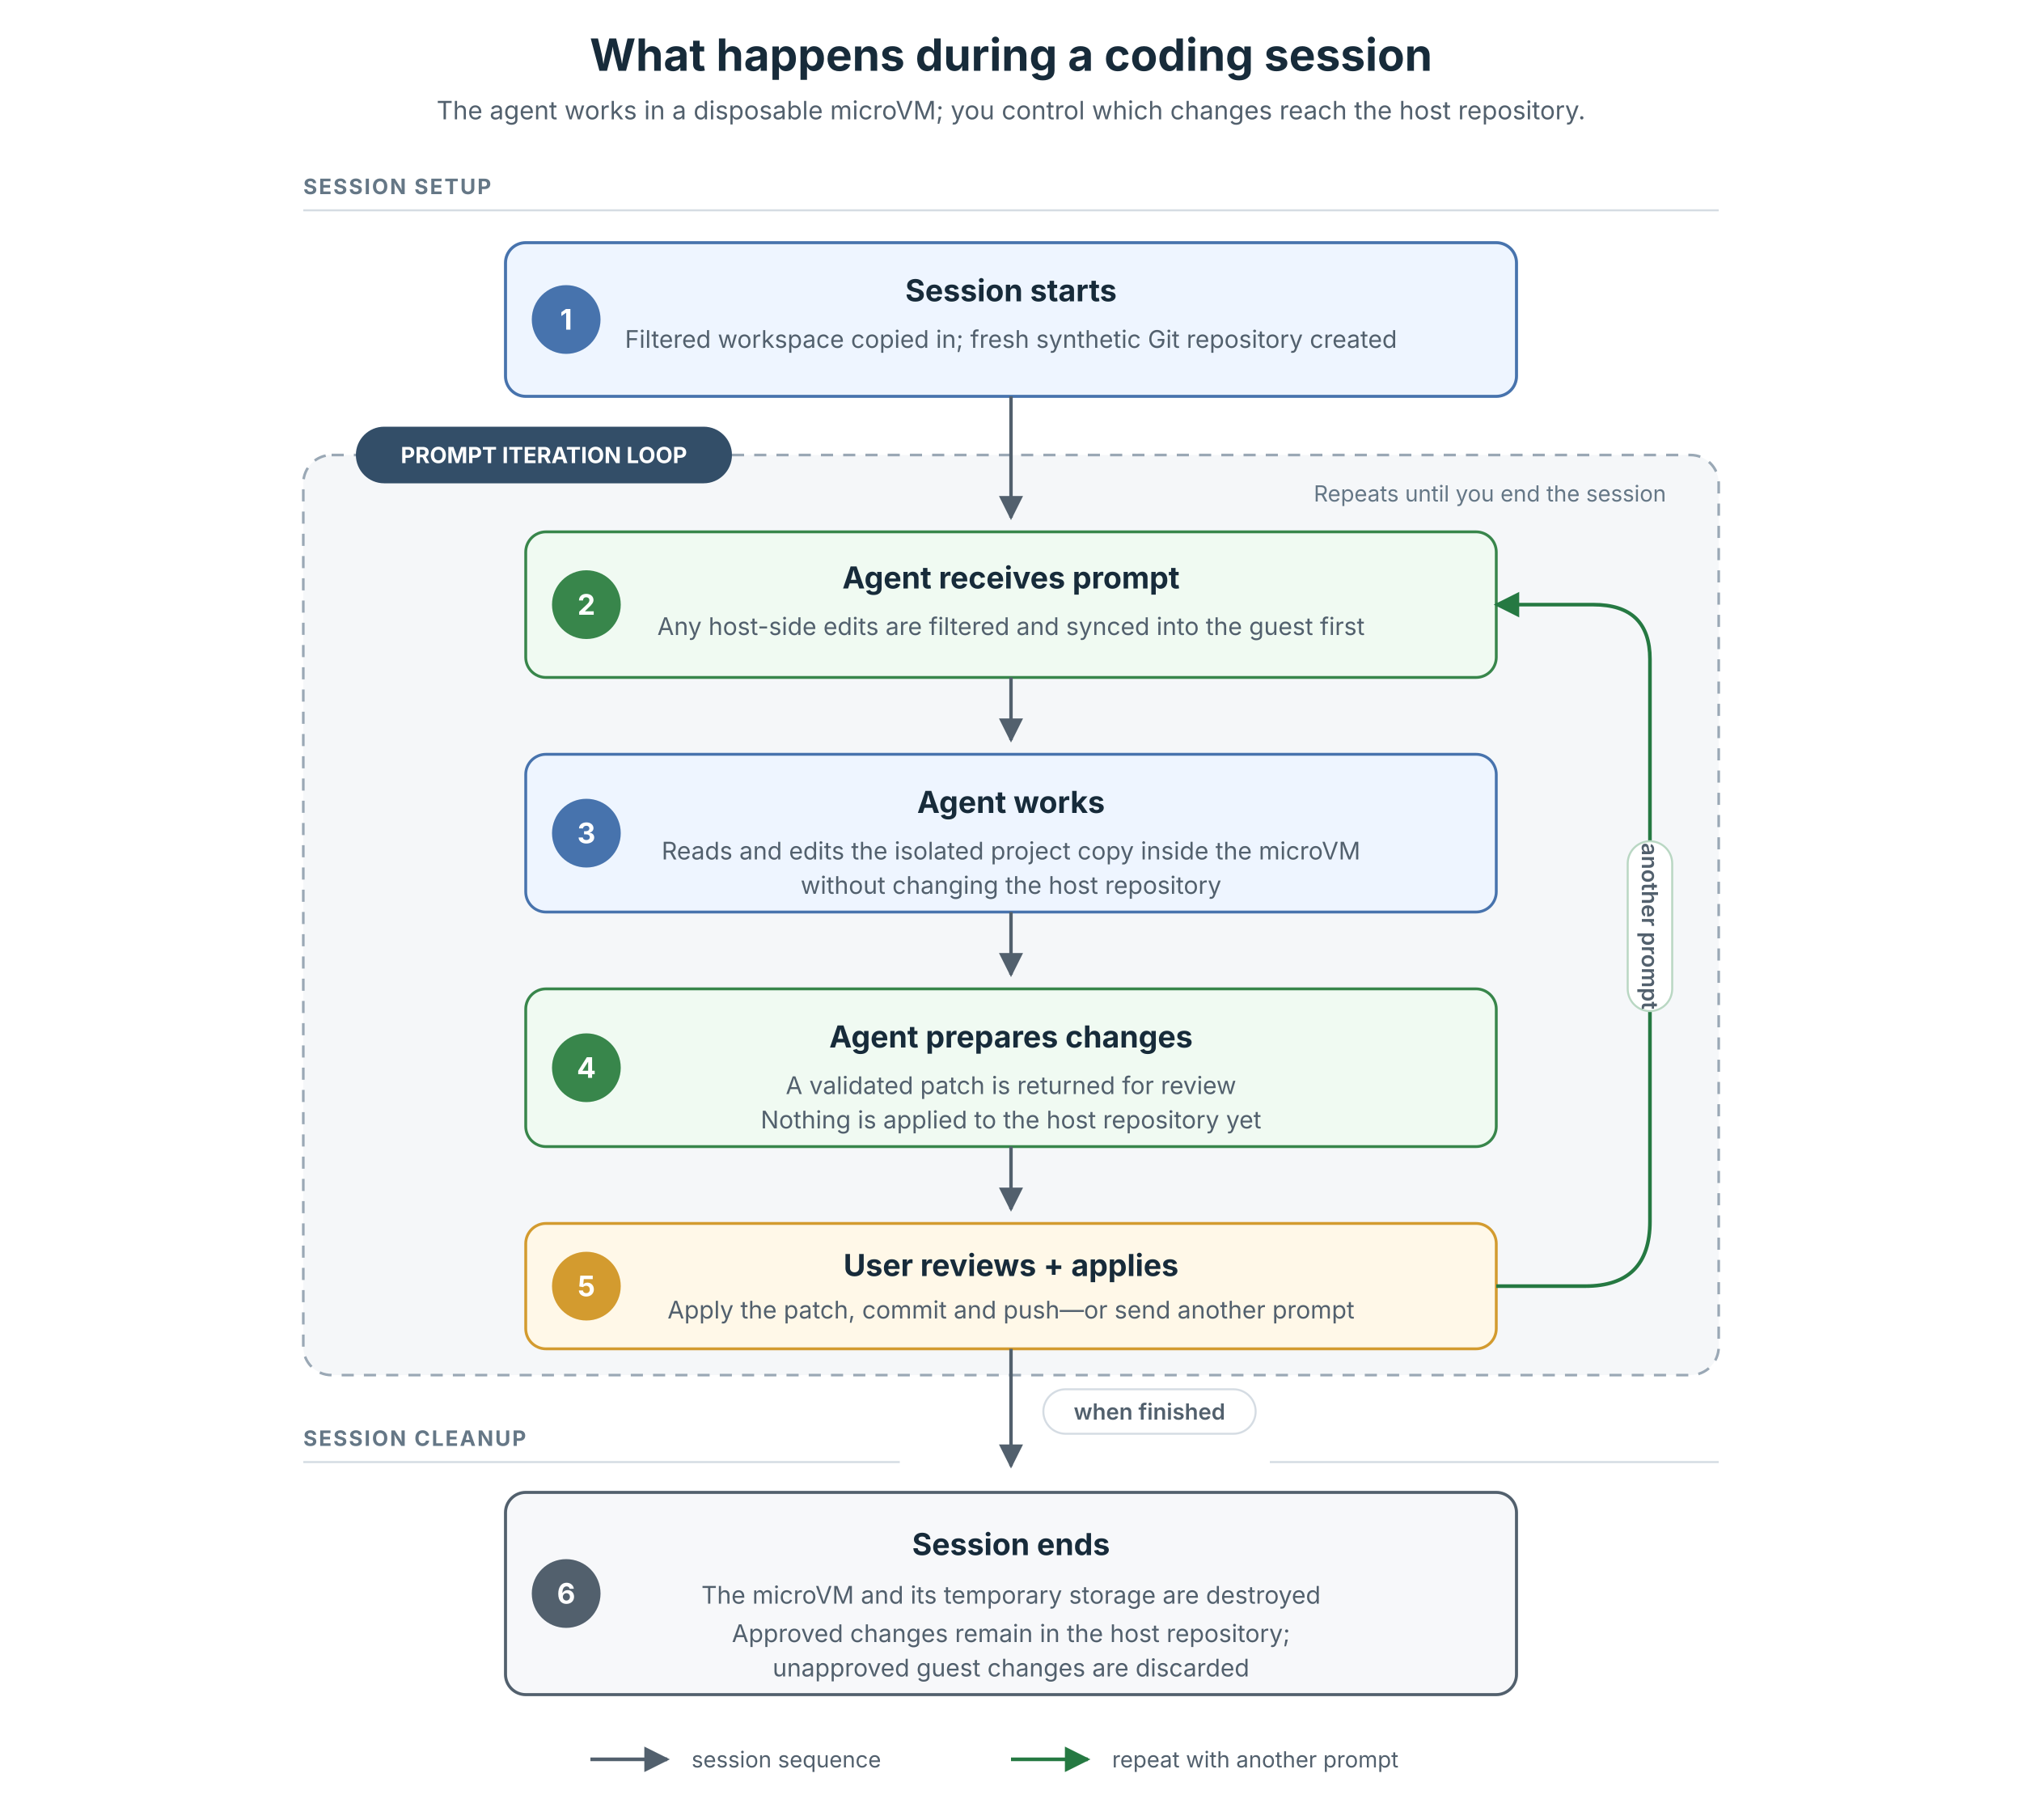
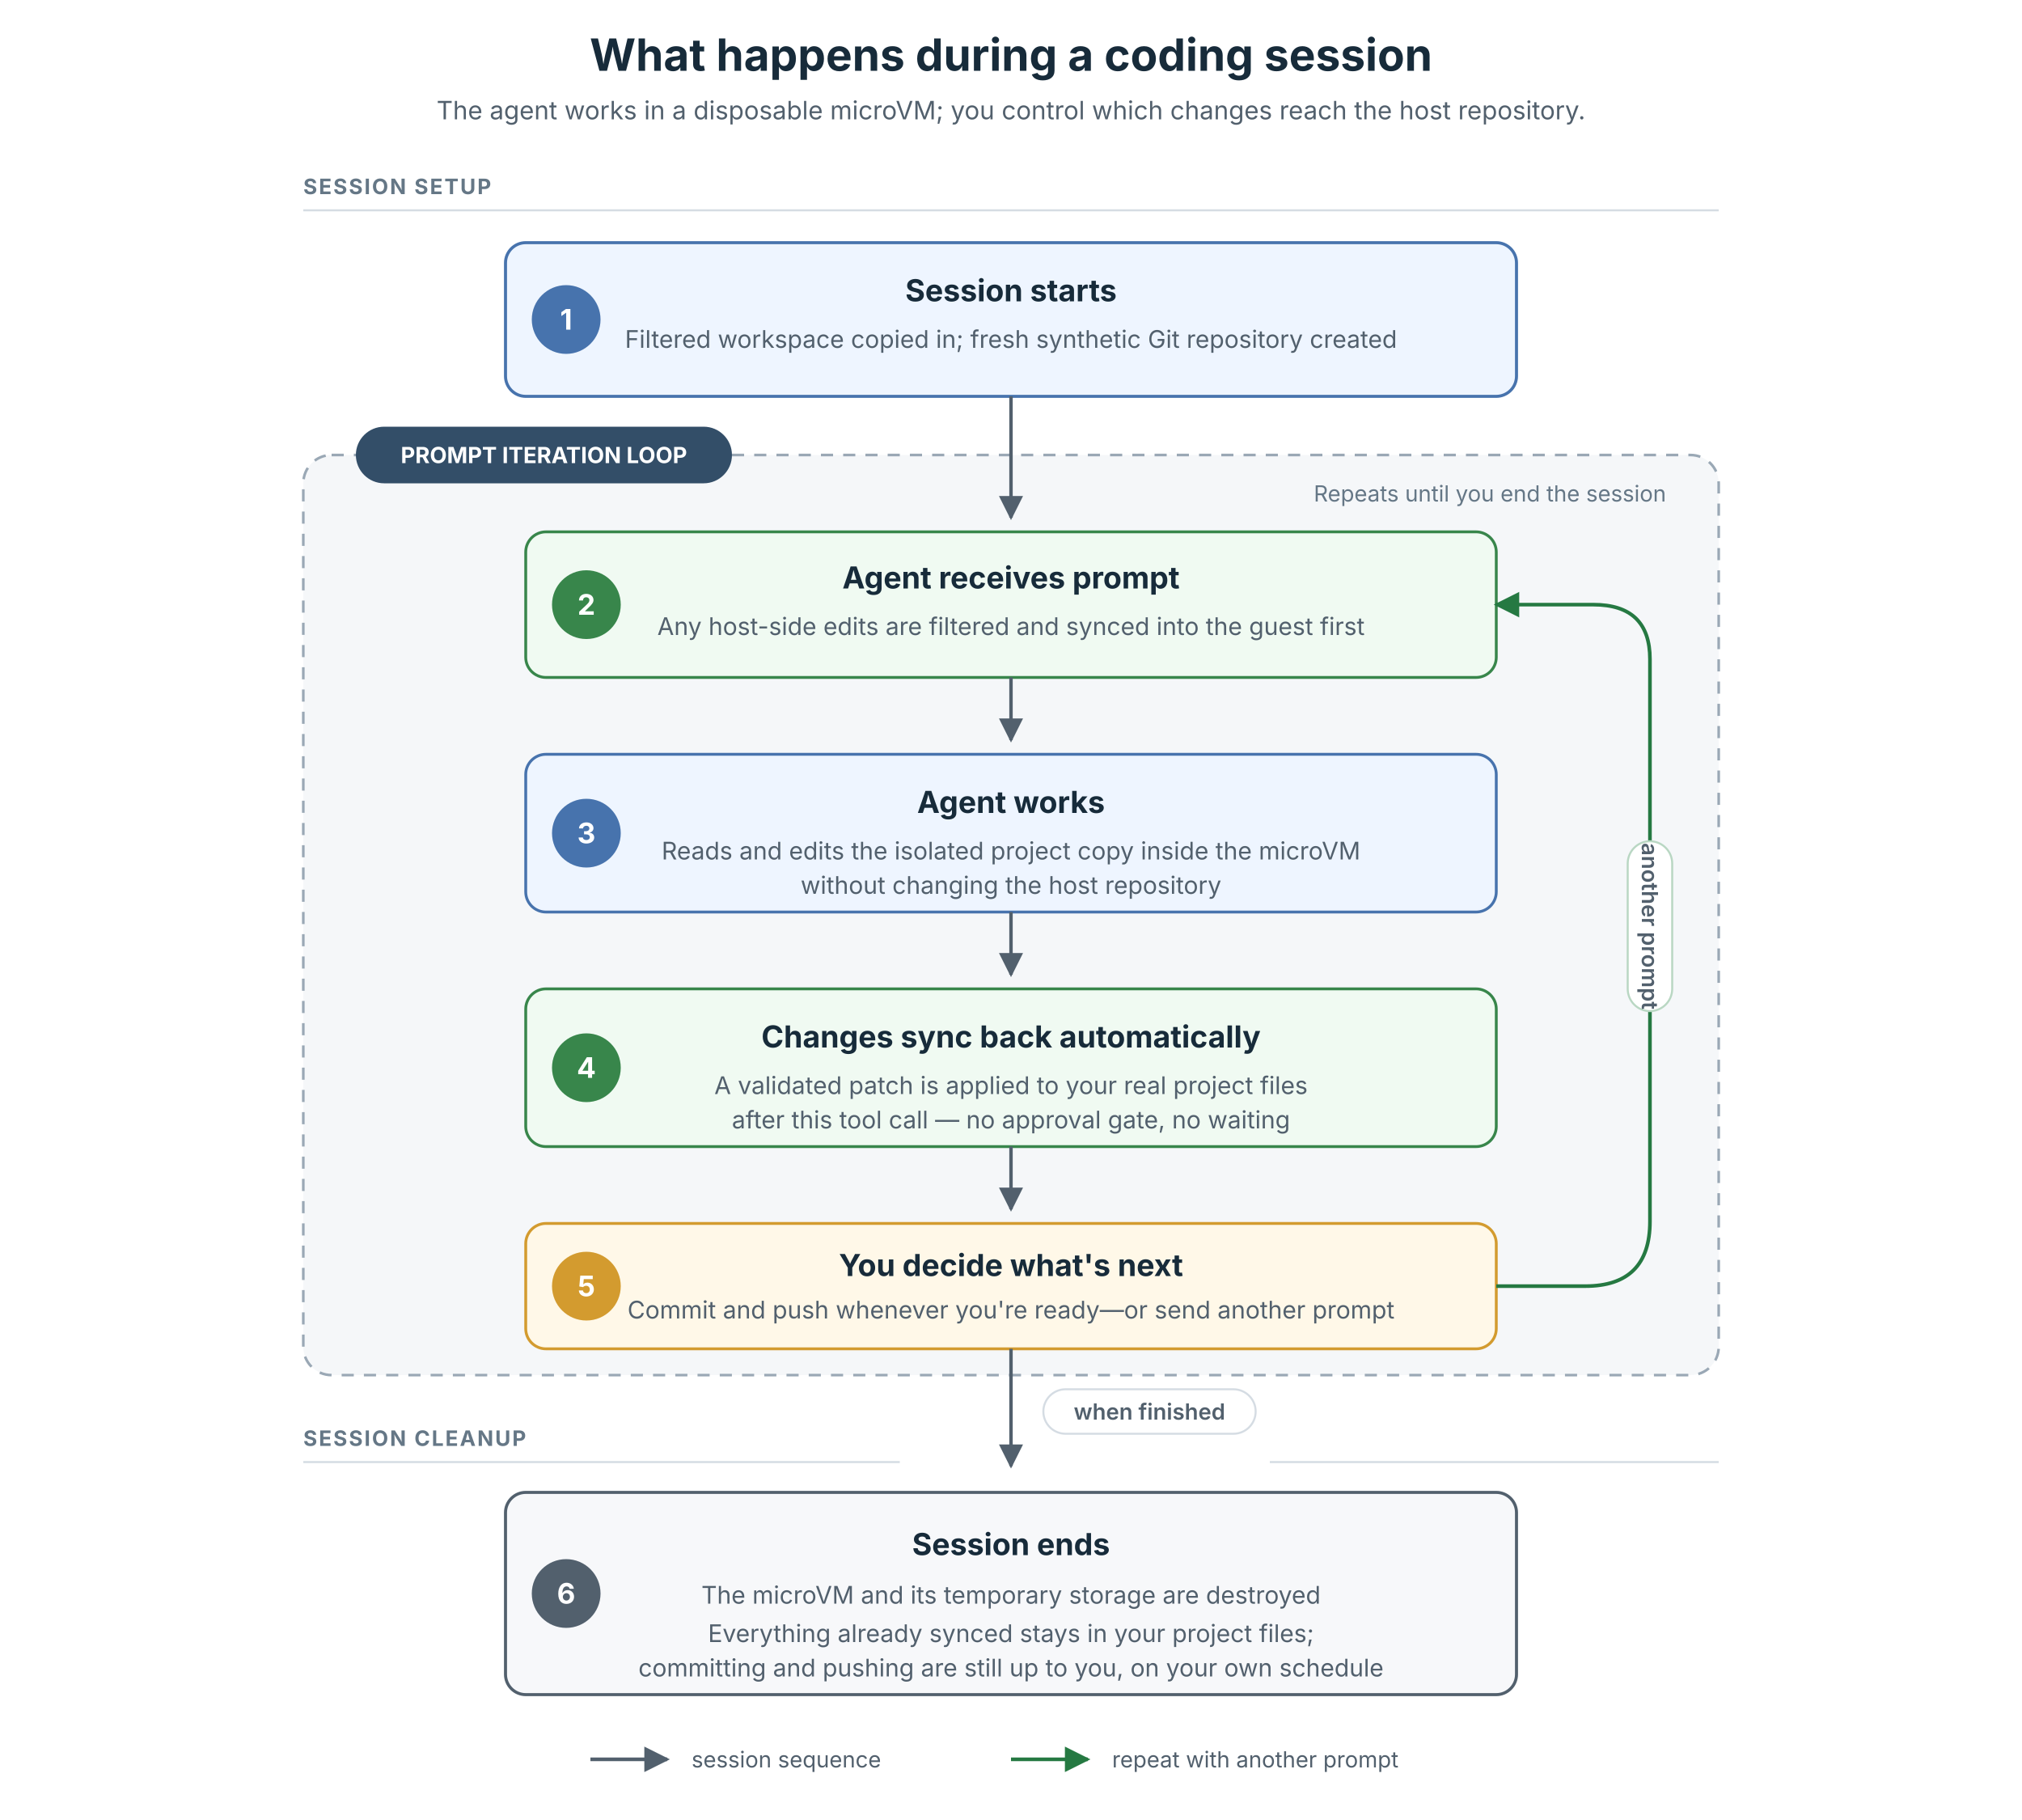
<svg xmlns="http://www.w3.org/2000/svg" viewBox="0 0 1000 900" font-family="Inter, Helvetica, Arial, sans-serif">
  <defs>
    <marker id="arrow-gray" viewBox="0 0 10 10" refX="9" refY="5" markerWidth="7" markerHeight="7" orient="auto">
      <path d="M0,0 L10,5 L0,10 z" fill="#52606d" />
    </marker>
    <marker id="arrow-green" viewBox="0 0 10 10" refX="9" refY="5" markerWidth="7" markerHeight="7" orient="auto">
      <path d="M0,0 L10,5 L0,10 z" fill="#257942" />
    </marker>
    <style>
      .phase { font-size: 10.5px; font-weight: 700; letter-spacing: .8px; fill: #657786; }
      .step-title { font-size: 15px; font-weight: 700; fill: #172b3a; }
      .step-copy { font-size: 12px; fill: #52606d; }
      .flow-label { font-size: 11px; font-weight: 600; fill: #52606d; }
    </style>
  </defs>
  <rect width="1000" height="900" fill="#ffffff" />
  <text x="500" y="35" text-anchor="middle" font-size="22" font-weight="750" fill="#172b3a">What happens during a coding session</text>
  <text x="500" y="59" text-anchor="middle" font-size="12.5" fill="#52606d">The agent works in a disposable microVM; you control which changes reach the host repository.</text>
  <text x="150" y="96" class="phase">SESSION SETUP</text>
  <line x1="150" y1="104" x2="850" y2="104" stroke="#d5dce3" />
  <rect x="250" y="120" width="500" height="76" rx="10" fill="#eef5ff" stroke="#4773ad" stroke-width="1.5" />
  <circle cx="280" cy="158" r="17" fill="#4773ad" />
  <text x="280" y="163" text-anchor="middle" font-size="14" font-weight="700" fill="#ffffff">1</text>
  <text x="500" y="149" text-anchor="middle" class="step-title">Session starts</text>
  <text x="500" y="172" text-anchor="middle" class="step-copy">Filtered workspace copied in; fresh synthetic Git repository created</text>
  <rect x="150" y="225" width="700" height="455" rx="14" fill="#f5f7f9" stroke="#9aa8b5" stroke-width="1.3" stroke-dasharray="6,5" />
  <rect x="176" y="211" width="186" height="28" rx="14" fill="#334e68" />
  <text x="269" y="229" text-anchor="middle" font-size="11" font-weight="700" fill="#ffffff">PROMPT ITERATION LOOP</text>
  <text x="824" y="248" text-anchor="end" font-size="11" fill="#657786">Repeats until you end the session</text>
  <line x1="500" y1="196" x2="500" y2="256" stroke="#52606d" stroke-width="1.7" marker-end="url(#arrow-gray)" />
  <rect x="260" y="263" width="480" height="72" rx="10" fill="#f0faF2" stroke="#38864b" stroke-width="1.4" />
  <circle cx="290" cy="299" r="17" fill="#38864b" />
  <text x="290" y="304" text-anchor="middle" font-size="14" font-weight="700" fill="#ffffff">2</text>
  <text x="500" y="291" text-anchor="middle" class="step-title">Agent receives prompt</text>
  <text x="500" y="314" text-anchor="middle" class="step-copy">Any host-side edits are filtered and synced into the guest first</text>
  <line x1="500" y1="335" x2="500" y2="366" stroke="#52606d" stroke-width="1.7" marker-end="url(#arrow-gray)" />
  <rect x="260" y="373" width="480" height="78" rx="10" fill="#eef5ff" stroke="#4773ad" stroke-width="1.4" />
  <circle cx="290" cy="412" r="17" fill="#4773ad" />
  <text x="290" y="417" text-anchor="middle" font-size="14" font-weight="700" fill="#ffffff">3</text>
  <text x="500" y="402" text-anchor="middle" class="step-title">Agent works</text>
  <text x="500" y="425" text-anchor="middle" class="step-copy">Reads and edits the isolated project copy inside the microVM</text>
  <text x="500" y="442" text-anchor="middle" class="step-copy">without changing the host repository</text>
  <line x1="500" y1="451" x2="500" y2="482" stroke="#52606d" stroke-width="1.7" marker-end="url(#arrow-gray)" />
  <rect x="260" y="489" width="480" height="78" rx="10" fill="#f0faf2" stroke="#38864b" stroke-width="1.4" />
  <circle cx="290" cy="528" r="17" fill="#38864b" />
  <text x="290" y="533" text-anchor="middle" font-size="14" font-weight="700" fill="#ffffff">4</text>
-   <text x="500" y="518" text-anchor="middle" class="step-title">Agent prepares changes</text>
-   <text x="500" y="541" text-anchor="middle" class="step-copy">A validated patch is returned for review</text>
-   <text x="500" y="558" text-anchor="middle" class="step-copy">Nothing is applied to the host repository yet</text>
+   <text x="500" y="518" text-anchor="middle" class="step-title">Changes sync back automatically</text>
+   <text x="500" y="541" text-anchor="middle" class="step-copy">A validated patch is applied to your real project files</text>
+   <text x="500" y="558" text-anchor="middle" class="step-copy">after this tool call — no approval gate, no waiting</text>
  <line x1="500" y1="567" x2="500" y2="598" stroke="#52606d" stroke-width="1.7" marker-end="url(#arrow-gray)" />
  <rect x="260" y="605" width="480" height="62" rx="10" fill="#fff8e8" stroke="#d39b2f" stroke-width="1.4" />
  <circle cx="290" cy="636" r="17" fill="#d39b2f" />
  <text x="290" y="641" text-anchor="middle" font-size="14" font-weight="700" fill="#ffffff">5</text>
-   <text x="500" y="631" text-anchor="middle" class="step-title">User reviews + applies</text>
-   <text x="500" y="652" text-anchor="middle" class="step-copy">Apply the patch, commit and push—or send another prompt</text>
+   <text x="500" y="631" text-anchor="middle" class="step-title">You decide what's next</text>
+   <text x="500" y="652" text-anchor="middle" class="step-copy">Commit and push whenever you're ready—or send another prompt</text>
  <path d="M740 636 H784 Q816 636 816 604 V326 Q816 299 788 299 H740" fill="none" stroke="#257942" stroke-width="1.8" marker-end="url(#arrow-green)" />
  <rect x="774" y="447" width="84" height="22" rx="11" fill="#ffffff" stroke="#b9d7c3" transform="rotate(90 816 458)" />
  <text x="816" y="462" text-anchor="middle" class="flow-label" fill="#257942" transform="rotate(90 816 458)">another prompt</text>
  <line x1="500" y1="667" x2="500" y2="725" stroke="#52606d" stroke-width="1.7" marker-end="url(#arrow-gray)" />
  <rect x="516" y="687" width="105" height="22" rx="11" fill="#ffffff" stroke="#d5dce3" />
  <text x="568.5" y="702" text-anchor="middle" class="flow-label">when finished</text>
  <text x="150" y="715" class="phase">SESSION CLEANUP</text>
  <line x1="150" y1="723" x2="445" y2="723" stroke="#d5dce3" />
  <line x1="628" y1="723" x2="850" y2="723" stroke="#d5dce3" />
  <rect x="250" y="738" width="500" height="100" rx="10" fill="#f7f8fa" stroke="#52606d" stroke-width="1.5" />
  <circle cx="280" cy="788" r="17" fill="#52606d" />
  <text x="280" y="793" text-anchor="middle" font-size="14" font-weight="700" fill="#ffffff">6</text>
  <text x="500" y="769" text-anchor="middle" class="step-title">Session ends</text>
  <text x="500" y="793" text-anchor="middle" class="step-copy">The microVM and its temporary storage are destroyed</text>
-   <text x="500" y="812" text-anchor="middle" class="step-copy">Approved changes remain in the host repository;</text>
-   <text x="500" y="829" text-anchor="middle" class="step-copy">unapproved guest changes are discarded</text>
+   <text x="500" y="812" text-anchor="middle" class="step-copy">Everything already synced stays in your project files;</text>
+   <text x="500" y="829" text-anchor="middle" class="step-copy">committing and pushing are still up to you, on your own schedule</text>
  <line x1="292" y1="870" x2="330" y2="870" stroke="#52606d" stroke-width="1.8" marker-end="url(#arrow-gray)" />
  <text x="342" y="874" font-size="11" fill="#52606d">session sequence</text>
  <line x1="500" y1="870" x2="538" y2="870" stroke="#257942" stroke-width="1.8" marker-end="url(#arrow-green)" />
  <text x="550" y="874" font-size="11" fill="#52606d">repeat with another prompt</text>
</svg>
